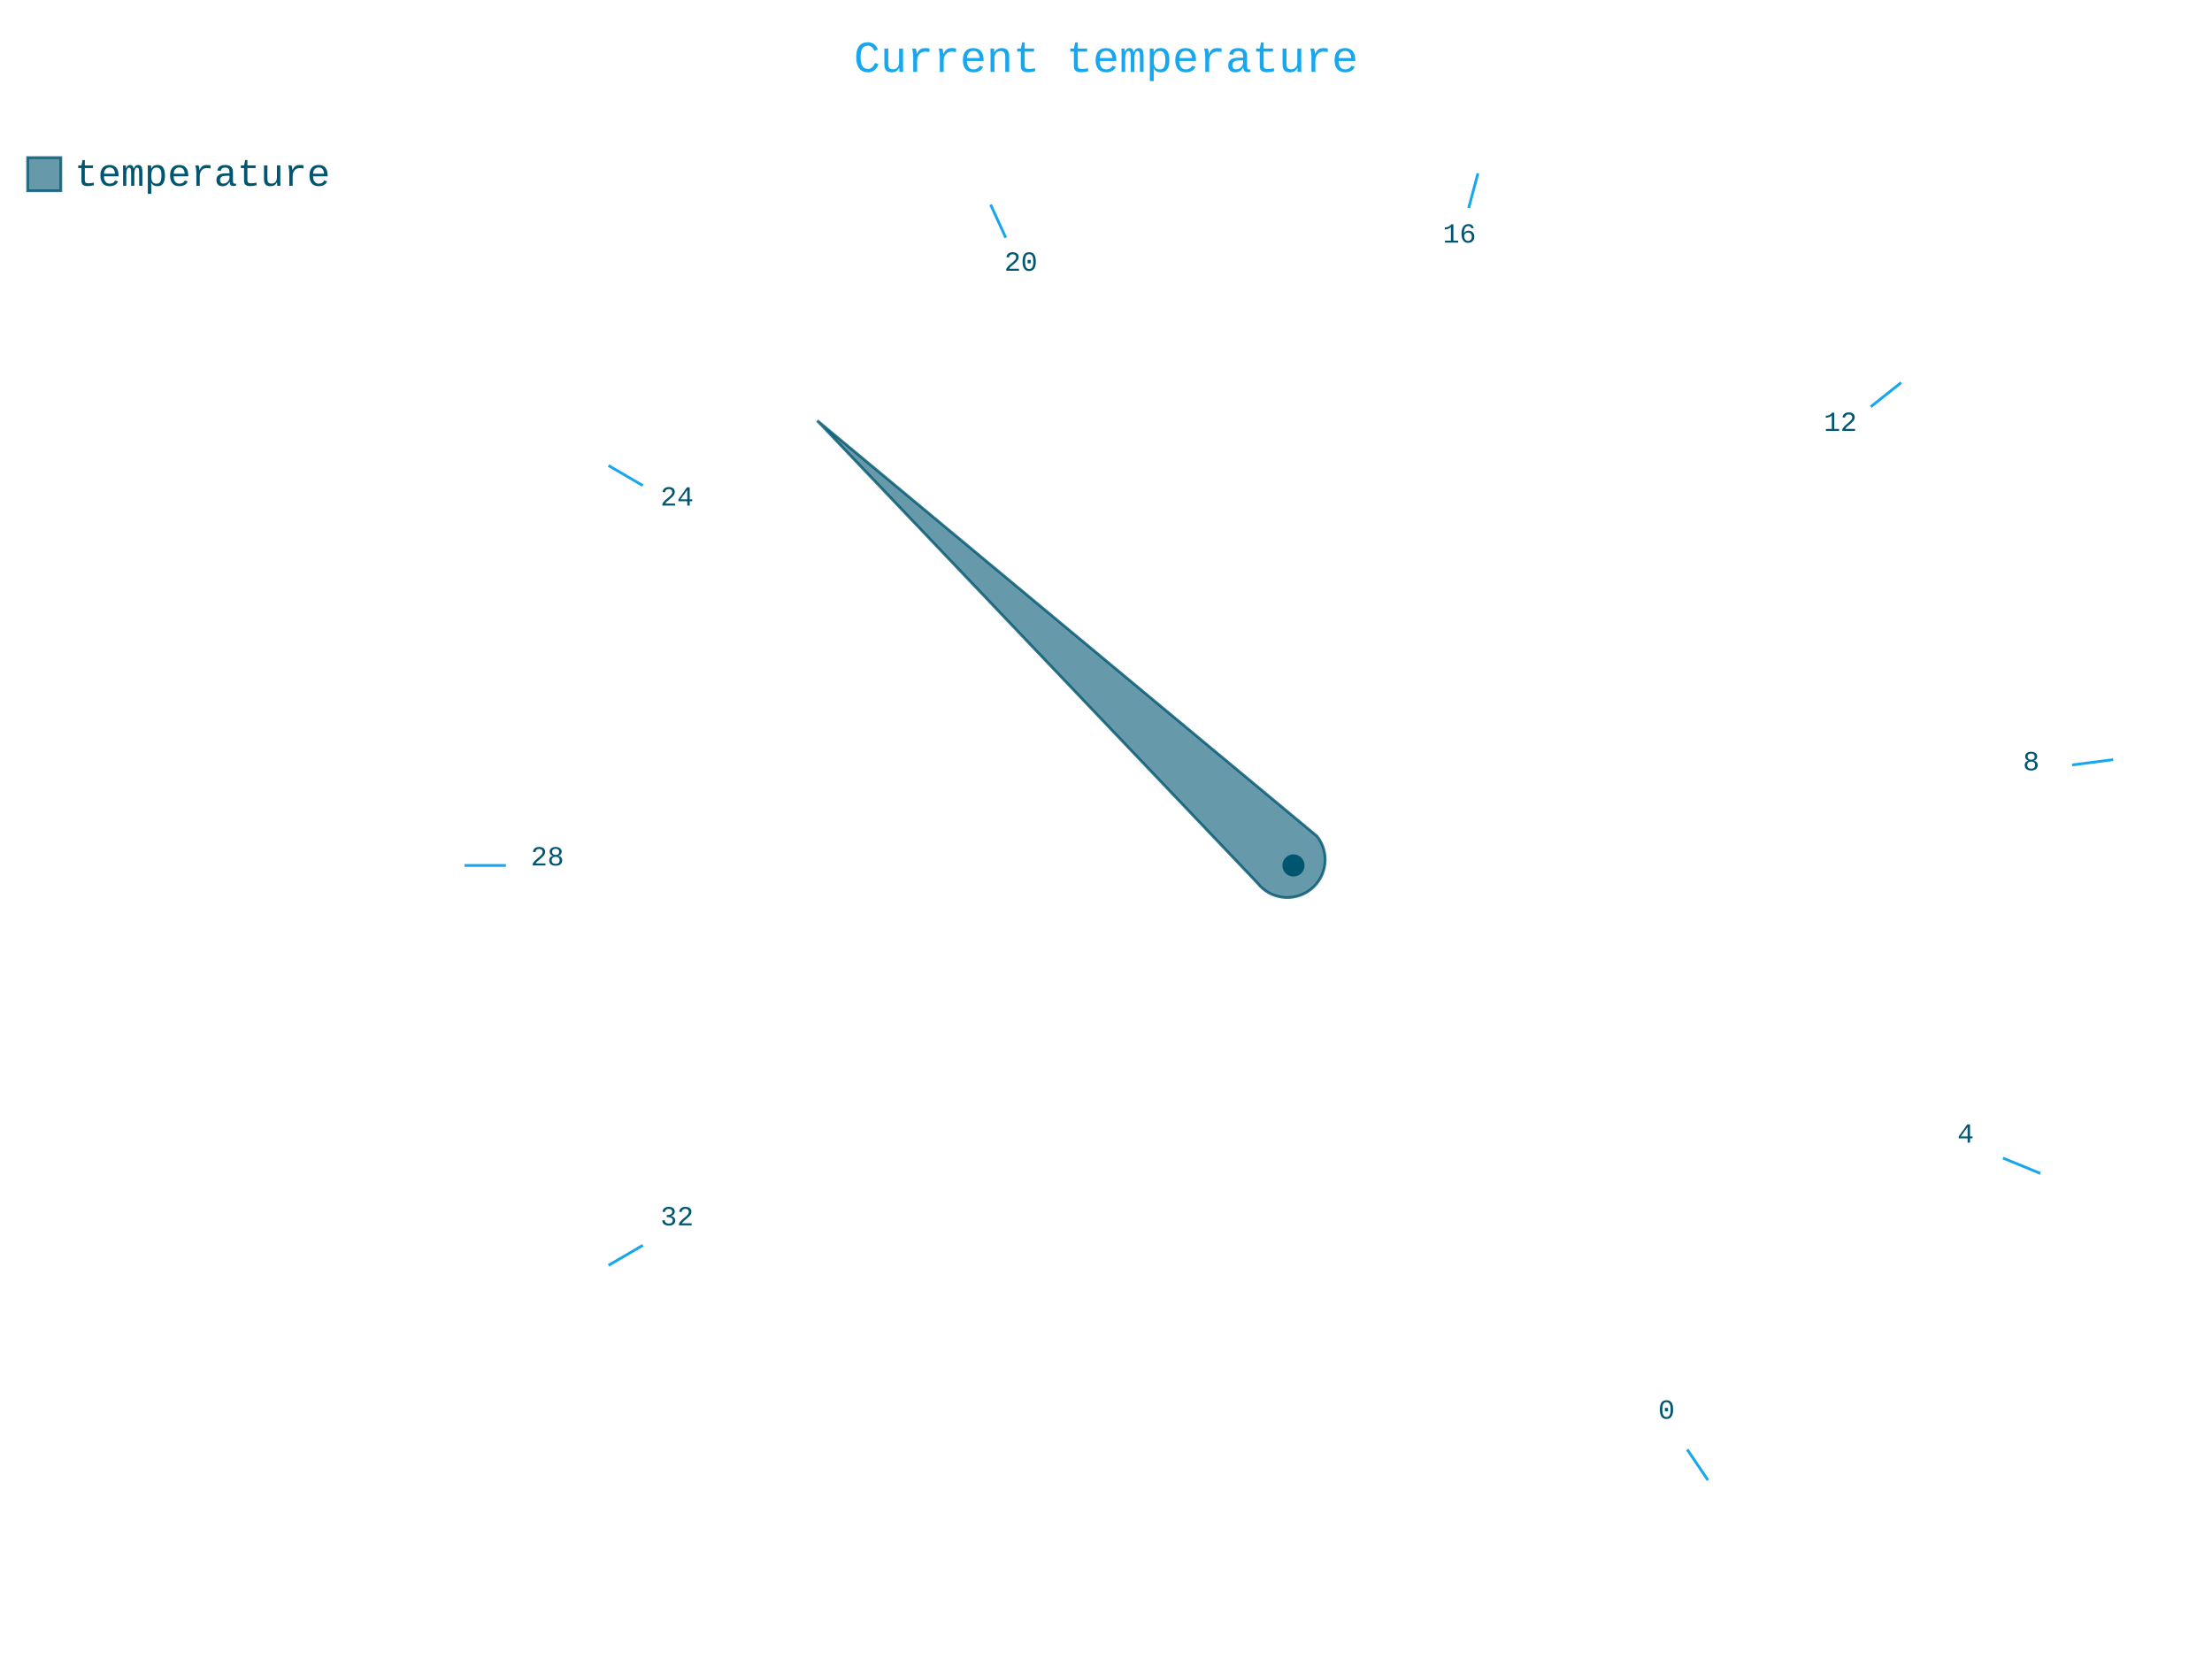
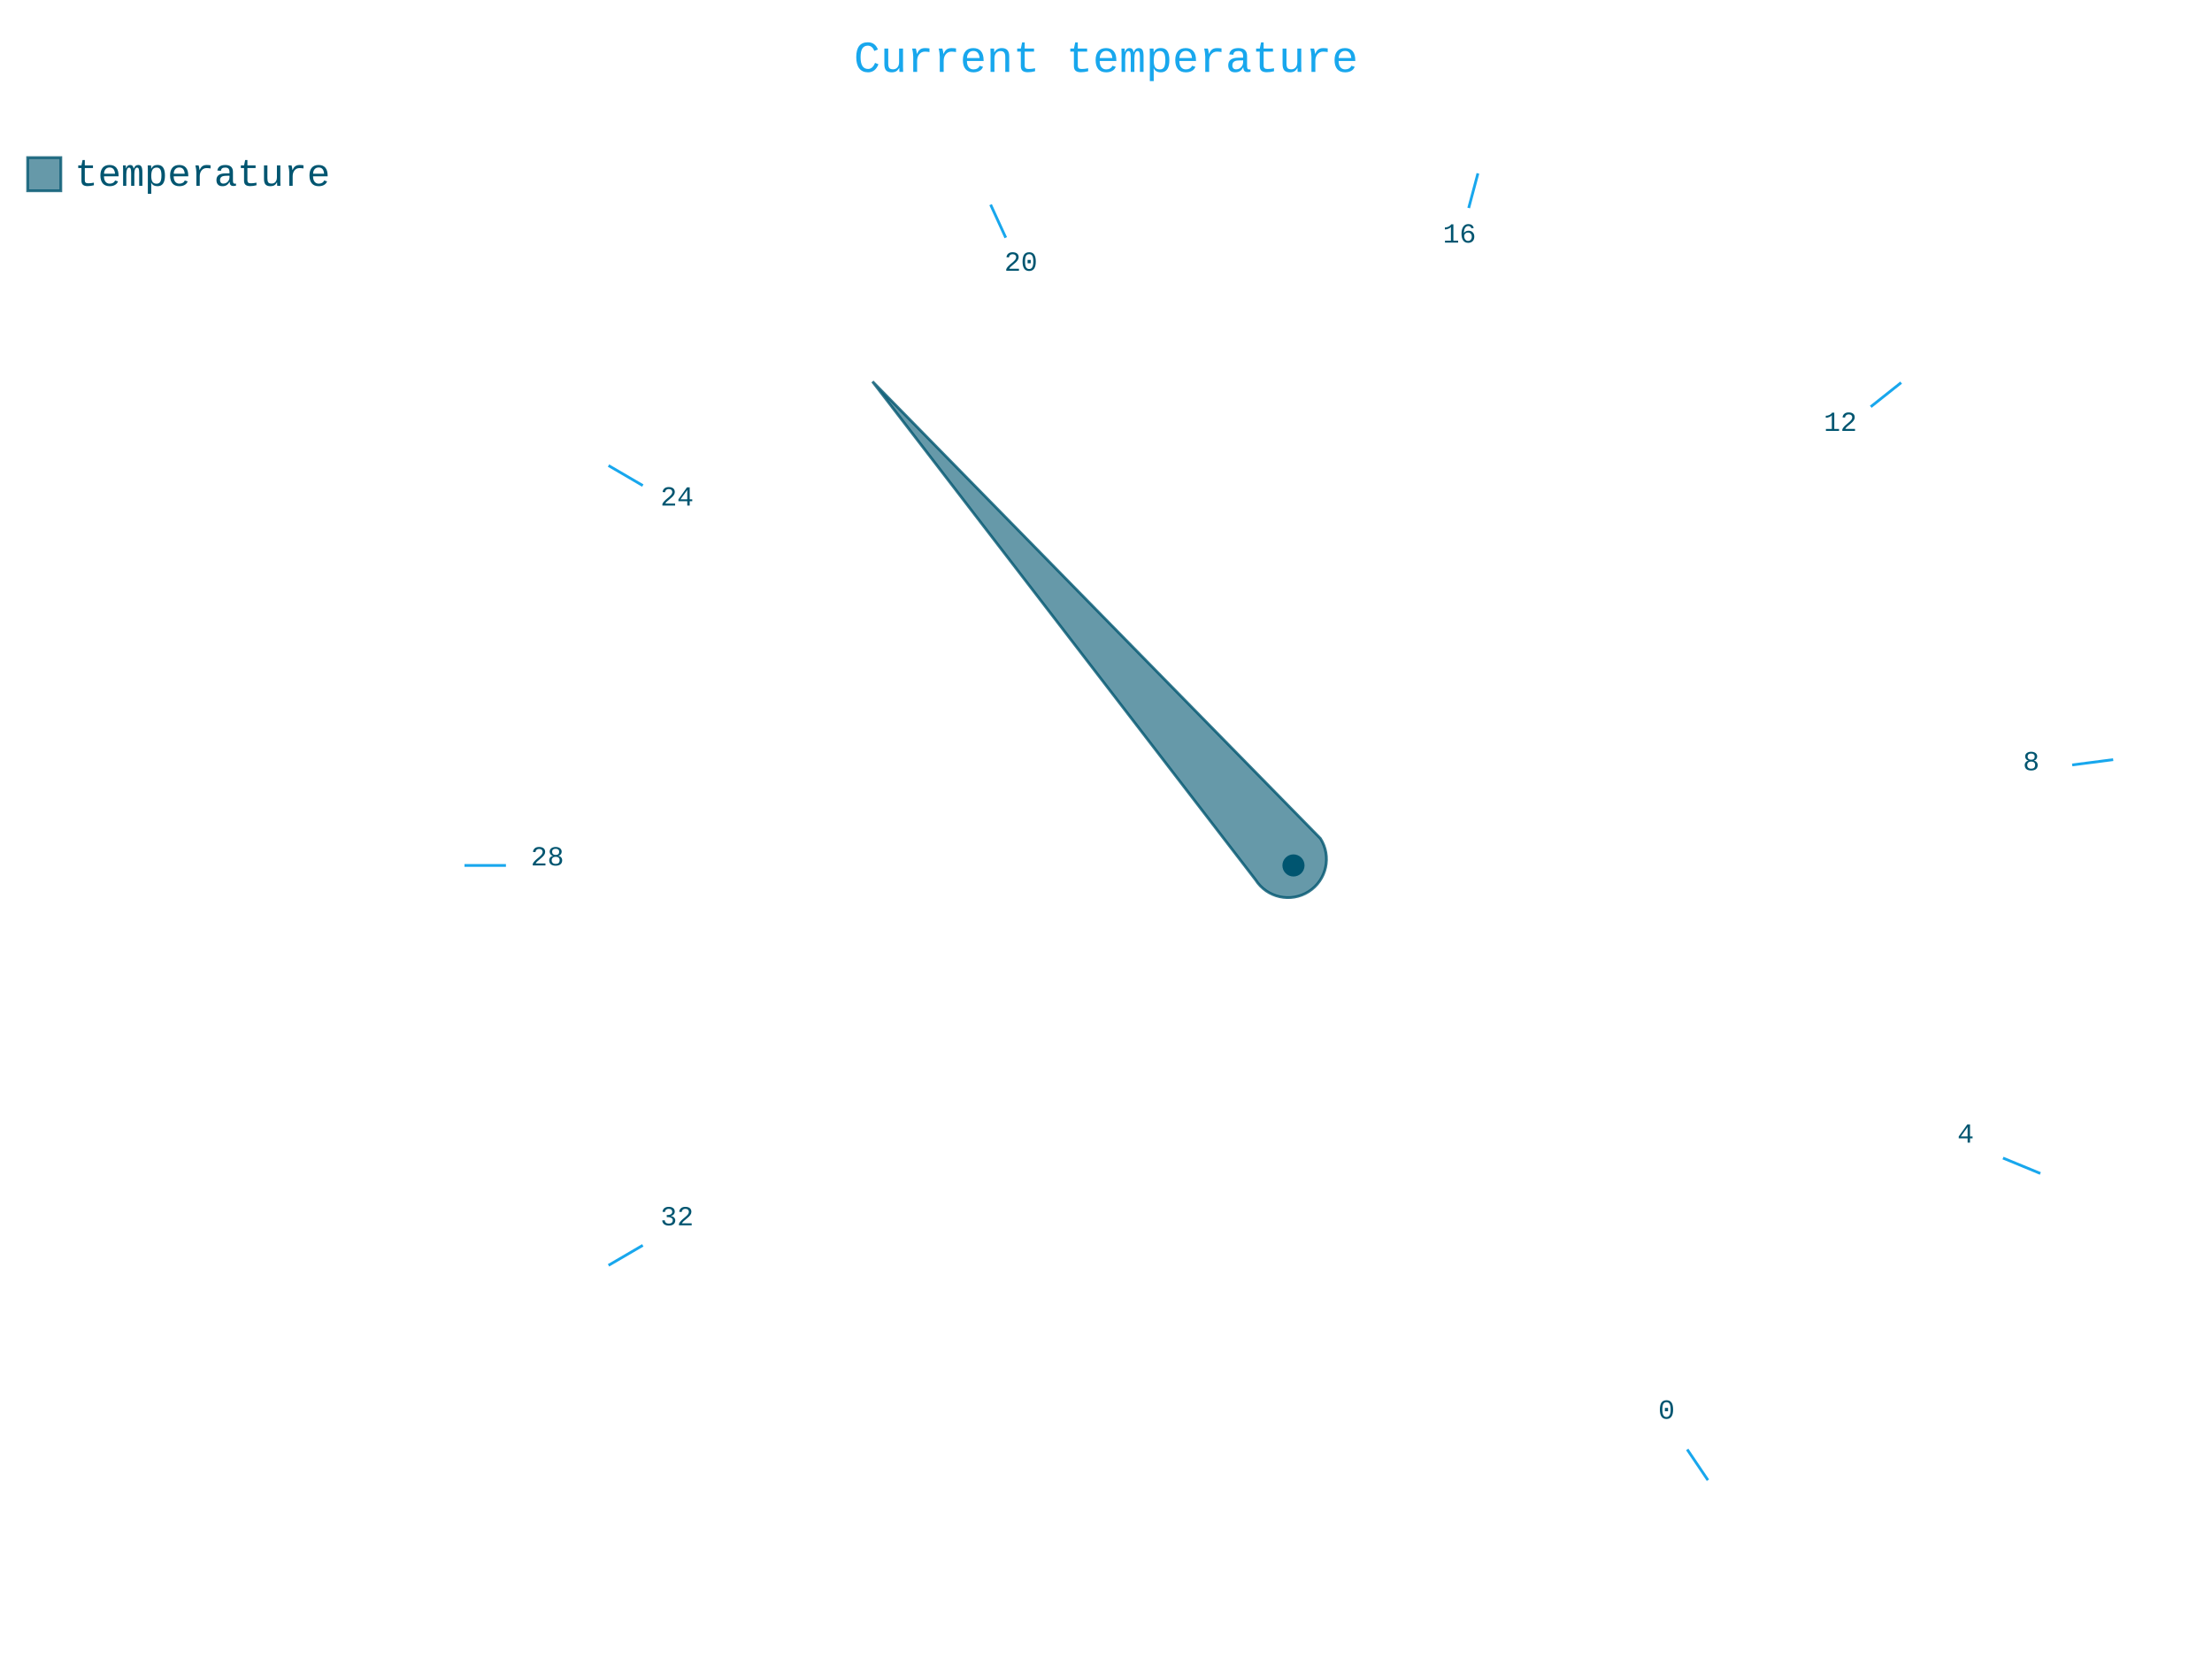
- <svg xmlns="http://www.w3.org/2000/svg" id="chart-3be6f020-df6e-436b-96c5-4aa17cb7e36c" class="pygal-chart" viewBox="0 0 800 600">
+ <svg xmlns="http://www.w3.org/2000/svg" id="chart-81687d72-b9f3-4d4c-8ec4-77b4ac864aa0" class="pygal-chart" viewBox="0 0 800 600">
  <defs>
-     <style type="text/css">#chart-3be6f020-df6e-436b-96c5-4aa17cb7e36c{-webkit-user-select:none;-webkit-font-smoothing:antialiased;font-family:Consolas,"Liberation Mono",Menlo,Courier,monospace}#chart-3be6f020-df6e-436b-96c5-4aa17cb7e36c .title{font-family:Consolas,"Liberation Mono",Menlo,Courier,monospace;font-size:16px}#chart-3be6f020-df6e-436b-96c5-4aa17cb7e36c .legends .legend text{font-family:Consolas,"Liberation Mono",Menlo,Courier,monospace;font-size:14px}#chart-3be6f020-df6e-436b-96c5-4aa17cb7e36c .axis text{font-family:Consolas,"Liberation Mono",Menlo,Courier,monospace;font-size:10px}#chart-3be6f020-df6e-436b-96c5-4aa17cb7e36c .axis text.major{font-family:Consolas,"Liberation Mono",Menlo,Courier,monospace;font-size:10px}#chart-3be6f020-df6e-436b-96c5-4aa17cb7e36c .text-overlay text.value{font-family:Consolas,"Liberation Mono",Menlo,Courier,monospace;font-size:16px}#chart-3be6f020-df6e-436b-96c5-4aa17cb7e36c .text-overlay text.label{font-family:Consolas,"Liberation Mono",Menlo,Courier,monospace;font-size:10px}#chart-3be6f020-df6e-436b-96c5-4aa17cb7e36c .tooltip{font-family:Consolas,"Liberation Mono",Menlo,Courier,monospace;font-size:14px}#chart-3be6f020-df6e-436b-96c5-4aa17cb7e36c text.no_data{font-family:Consolas,"Liberation Mono",Menlo,Courier,monospace;font-size:64px}
- #chart-3be6f020-df6e-436b-96c5-4aa17cb7e36c{background-color:transparent}#chart-3be6f020-df6e-436b-96c5-4aa17cb7e36c path,#chart-3be6f020-df6e-436b-96c5-4aa17cb7e36c line,#chart-3be6f020-df6e-436b-96c5-4aa17cb7e36c rect,#chart-3be6f020-df6e-436b-96c5-4aa17cb7e36c circle{-webkit-transition:400ms ease-in;-moz-transition:400ms ease-in;transition:400ms ease-in}#chart-3be6f020-df6e-436b-96c5-4aa17cb7e36c .graph &gt; .background{fill:transparent}#chart-3be6f020-df6e-436b-96c5-4aa17cb7e36c .plot &gt; .background{fill:transparent}#chart-3be6f020-df6e-436b-96c5-4aa17cb7e36c .graph{fill:#005570}#chart-3be6f020-df6e-436b-96c5-4aa17cb7e36c text.no_data{fill:#18a7ed}#chart-3be6f020-df6e-436b-96c5-4aa17cb7e36c .title{fill:#18a7ed}#chart-3be6f020-df6e-436b-96c5-4aa17cb7e36c .legends .legend text{fill:#005570}#chart-3be6f020-df6e-436b-96c5-4aa17cb7e36c .legends .legend:hover text{fill:#18a7ed}#chart-3be6f020-df6e-436b-96c5-4aa17cb7e36c .axis .line{stroke:#18a7ed}#chart-3be6f020-df6e-436b-96c5-4aa17cb7e36c .axis .guide.line{stroke:#630C0D}#chart-3be6f020-df6e-436b-96c5-4aa17cb7e36c .axis .major.line{stroke:#005570}#chart-3be6f020-df6e-436b-96c5-4aa17cb7e36c .axis text.major{fill:#18a7ed}#chart-3be6f020-df6e-436b-96c5-4aa17cb7e36c .axis.y .guides:hover .guide.line,#chart-3be6f020-df6e-436b-96c5-4aa17cb7e36c .line-graph .axis.x .guides:hover .guide.line,#chart-3be6f020-df6e-436b-96c5-4aa17cb7e36c .stackedline-graph .axis.x .guides:hover .guide.line,#chart-3be6f020-df6e-436b-96c5-4aa17cb7e36c .xy-graph .axis.x .guides:hover .guide.line{stroke:#18a7ed}#chart-3be6f020-df6e-436b-96c5-4aa17cb7e36c .axis .guides:hover text{fill:#18a7ed}#chart-3be6f020-df6e-436b-96c5-4aa17cb7e36c .reactive{fill-opacity:.6;stroke-opacity:.8}#chart-3be6f020-df6e-436b-96c5-4aa17cb7e36c .ci{stroke:#005570}#chart-3be6f020-df6e-436b-96c5-4aa17cb7e36c .reactive.active,#chart-3be6f020-df6e-436b-96c5-4aa17cb7e36c .active .reactive{fill-opacity:.9;stroke-opacity:.9;stroke-width:4}#chart-3be6f020-df6e-436b-96c5-4aa17cb7e36c .ci .reactive.active{stroke-width:1.5}#chart-3be6f020-df6e-436b-96c5-4aa17cb7e36c .series text{fill:#18a7ed}#chart-3be6f020-df6e-436b-96c5-4aa17cb7e36c .tooltip rect{fill:transparent;stroke:#18a7ed;-webkit-transition:opacity 400ms ease-in;-moz-transition:opacity 400ms ease-in;transition:opacity 400ms ease-in}#chart-3be6f020-df6e-436b-96c5-4aa17cb7e36c .tooltip .label{fill:#005570}#chart-3be6f020-df6e-436b-96c5-4aa17cb7e36c .tooltip .label{fill:#005570}#chart-3be6f020-df6e-436b-96c5-4aa17cb7e36c .tooltip .legend{font-size:.8em;fill:#630C0D}#chart-3be6f020-df6e-436b-96c5-4aa17cb7e36c .tooltip .x_label{font-size:.6em;fill:#18a7ed}#chart-3be6f020-df6e-436b-96c5-4aa17cb7e36c .tooltip .xlink{font-size:.5em;text-decoration:underline}#chart-3be6f020-df6e-436b-96c5-4aa17cb7e36c .tooltip .value{font-size:1.5em}#chart-3be6f020-df6e-436b-96c5-4aa17cb7e36c .bound{font-size:.5em}#chart-3be6f020-df6e-436b-96c5-4aa17cb7e36c .max-value{font-size:.75em;fill:#630C0D}#chart-3be6f020-df6e-436b-96c5-4aa17cb7e36c .map-element{fill:transparent;stroke:#630C0D !important}#chart-3be6f020-df6e-436b-96c5-4aa17cb7e36c .map-element .reactive{fill-opacity:inherit;stroke-opacity:inherit}#chart-3be6f020-df6e-436b-96c5-4aa17cb7e36c .color-0,#chart-3be6f020-df6e-436b-96c5-4aa17cb7e36c .color-0 a:visited{stroke:#005570;fill:#005570}#chart-3be6f020-df6e-436b-96c5-4aa17cb7e36c .text-overlay .color-0 text{fill:black}
- #chart-3be6f020-df6e-436b-96c5-4aa17cb7e36c text.no_data{text-anchor:middle}#chart-3be6f020-df6e-436b-96c5-4aa17cb7e36c .guide.line{fill:none}#chart-3be6f020-df6e-436b-96c5-4aa17cb7e36c .centered{text-anchor:middle}#chart-3be6f020-df6e-436b-96c5-4aa17cb7e36c .title{text-anchor:middle}#chart-3be6f020-df6e-436b-96c5-4aa17cb7e36c .legends .legend text{fill-opacity:1}#chart-3be6f020-df6e-436b-96c5-4aa17cb7e36c .axis.x text{text-anchor:middle}#chart-3be6f020-df6e-436b-96c5-4aa17cb7e36c .axis.x:not(.web) text[transform]{text-anchor:start}#chart-3be6f020-df6e-436b-96c5-4aa17cb7e36c .axis.x:not(.web) text[transform].backwards{text-anchor:end}#chart-3be6f020-df6e-436b-96c5-4aa17cb7e36c .axis.y text{text-anchor:end}#chart-3be6f020-df6e-436b-96c5-4aa17cb7e36c .axis.y text[transform].backwards{text-anchor:start}#chart-3be6f020-df6e-436b-96c5-4aa17cb7e36c .axis.y2 text{text-anchor:start}#chart-3be6f020-df6e-436b-96c5-4aa17cb7e36c .axis.y2 text[transform].backwards{text-anchor:end}#chart-3be6f020-df6e-436b-96c5-4aa17cb7e36c .axis .guide.line{stroke-dasharray:4,4}#chart-3be6f020-df6e-436b-96c5-4aa17cb7e36c .axis .major.guide.line{stroke-dasharray:6,6}#chart-3be6f020-df6e-436b-96c5-4aa17cb7e36c .horizontal .axis.y .guide.line,#chart-3be6f020-df6e-436b-96c5-4aa17cb7e36c .horizontal .axis.y2 .guide.line,#chart-3be6f020-df6e-436b-96c5-4aa17cb7e36c .vertical .axis.x .guide.line{opacity:0}#chart-3be6f020-df6e-436b-96c5-4aa17cb7e36c .horizontal .axis.always_show .guide.line,#chart-3be6f020-df6e-436b-96c5-4aa17cb7e36c .vertical .axis.always_show .guide.line{opacity:1 !important}#chart-3be6f020-df6e-436b-96c5-4aa17cb7e36c .axis.y .guides:hover .guide.line,#chart-3be6f020-df6e-436b-96c5-4aa17cb7e36c .axis.y2 .guides:hover .guide.line,#chart-3be6f020-df6e-436b-96c5-4aa17cb7e36c .axis.x .guides:hover .guide.line{opacity:1}#chart-3be6f020-df6e-436b-96c5-4aa17cb7e36c .axis .guides:hover text{opacity:1}#chart-3be6f020-df6e-436b-96c5-4aa17cb7e36c .nofill{fill:none}#chart-3be6f020-df6e-436b-96c5-4aa17cb7e36c .subtle-fill{fill-opacity:.2}#chart-3be6f020-df6e-436b-96c5-4aa17cb7e36c .dot{stroke-width:1px;fill-opacity:1}#chart-3be6f020-df6e-436b-96c5-4aa17cb7e36c .dot.active{stroke-width:5px}#chart-3be6f020-df6e-436b-96c5-4aa17cb7e36c .dot.negative{fill:transparent}#chart-3be6f020-df6e-436b-96c5-4aa17cb7e36c text,#chart-3be6f020-df6e-436b-96c5-4aa17cb7e36c tspan{stroke:none !important}#chart-3be6f020-df6e-436b-96c5-4aa17cb7e36c .series text.active{opacity:1}#chart-3be6f020-df6e-436b-96c5-4aa17cb7e36c .tooltip rect{fill-opacity:.95;stroke-width:.5}#chart-3be6f020-df6e-436b-96c5-4aa17cb7e36c .tooltip text{fill-opacity:1}#chart-3be6f020-df6e-436b-96c5-4aa17cb7e36c .showable{visibility:hidden}#chart-3be6f020-df6e-436b-96c5-4aa17cb7e36c .showable.shown{visibility:visible}#chart-3be6f020-df6e-436b-96c5-4aa17cb7e36c .gauge-background{fill:rgba(229,229,229,1);stroke:none}#chart-3be6f020-df6e-436b-96c5-4aa17cb7e36c .bg-lines{stroke:transparent;stroke-width:2px}</style>
+     <style type="text/css">#chart-81687d72-b9f3-4d4c-8ec4-77b4ac864aa0{-webkit-user-select:none;-webkit-font-smoothing:antialiased;font-family:Consolas,"Liberation Mono",Menlo,Courier,monospace}#chart-81687d72-b9f3-4d4c-8ec4-77b4ac864aa0 .title{font-family:Consolas,"Liberation Mono",Menlo,Courier,monospace;font-size:16px}#chart-81687d72-b9f3-4d4c-8ec4-77b4ac864aa0 .legends .legend text{font-family:Consolas,"Liberation Mono",Menlo,Courier,monospace;font-size:14px}#chart-81687d72-b9f3-4d4c-8ec4-77b4ac864aa0 .axis text{font-family:Consolas,"Liberation Mono",Menlo,Courier,monospace;font-size:10px}#chart-81687d72-b9f3-4d4c-8ec4-77b4ac864aa0 .axis text.major{font-family:Consolas,"Liberation Mono",Menlo,Courier,monospace;font-size:10px}#chart-81687d72-b9f3-4d4c-8ec4-77b4ac864aa0 .text-overlay text.value{font-family:Consolas,"Liberation Mono",Menlo,Courier,monospace;font-size:16px}#chart-81687d72-b9f3-4d4c-8ec4-77b4ac864aa0 .text-overlay text.label{font-family:Consolas,"Liberation Mono",Menlo,Courier,monospace;font-size:10px}#chart-81687d72-b9f3-4d4c-8ec4-77b4ac864aa0 .tooltip{font-family:Consolas,"Liberation Mono",Menlo,Courier,monospace;font-size:14px}#chart-81687d72-b9f3-4d4c-8ec4-77b4ac864aa0 text.no_data{font-family:Consolas,"Liberation Mono",Menlo,Courier,monospace;font-size:64px}
+ #chart-81687d72-b9f3-4d4c-8ec4-77b4ac864aa0{background-color:transparent}#chart-81687d72-b9f3-4d4c-8ec4-77b4ac864aa0 path,#chart-81687d72-b9f3-4d4c-8ec4-77b4ac864aa0 line,#chart-81687d72-b9f3-4d4c-8ec4-77b4ac864aa0 rect,#chart-81687d72-b9f3-4d4c-8ec4-77b4ac864aa0 circle{-webkit-transition:400ms ease-in;-moz-transition:400ms ease-in;transition:400ms ease-in}#chart-81687d72-b9f3-4d4c-8ec4-77b4ac864aa0 .graph &gt; .background{fill:transparent}#chart-81687d72-b9f3-4d4c-8ec4-77b4ac864aa0 .plot &gt; .background{fill:transparent}#chart-81687d72-b9f3-4d4c-8ec4-77b4ac864aa0 .graph{fill:#005570}#chart-81687d72-b9f3-4d4c-8ec4-77b4ac864aa0 text.no_data{fill:#18a7ed}#chart-81687d72-b9f3-4d4c-8ec4-77b4ac864aa0 .title{fill:#18a7ed}#chart-81687d72-b9f3-4d4c-8ec4-77b4ac864aa0 .legends .legend text{fill:#005570}#chart-81687d72-b9f3-4d4c-8ec4-77b4ac864aa0 .legends .legend:hover text{fill:#18a7ed}#chart-81687d72-b9f3-4d4c-8ec4-77b4ac864aa0 .axis .line{stroke:#18a7ed}#chart-81687d72-b9f3-4d4c-8ec4-77b4ac864aa0 .axis .guide.line{stroke:#630C0D}#chart-81687d72-b9f3-4d4c-8ec4-77b4ac864aa0 .axis .major.line{stroke:#005570}#chart-81687d72-b9f3-4d4c-8ec4-77b4ac864aa0 .axis text.major{fill:#18a7ed}#chart-81687d72-b9f3-4d4c-8ec4-77b4ac864aa0 .axis.y .guides:hover .guide.line,#chart-81687d72-b9f3-4d4c-8ec4-77b4ac864aa0 .line-graph .axis.x .guides:hover .guide.line,#chart-81687d72-b9f3-4d4c-8ec4-77b4ac864aa0 .stackedline-graph .axis.x .guides:hover .guide.line,#chart-81687d72-b9f3-4d4c-8ec4-77b4ac864aa0 .xy-graph .axis.x .guides:hover .guide.line{stroke:#18a7ed}#chart-81687d72-b9f3-4d4c-8ec4-77b4ac864aa0 .axis .guides:hover text{fill:#18a7ed}#chart-81687d72-b9f3-4d4c-8ec4-77b4ac864aa0 .reactive{fill-opacity:.6;stroke-opacity:.8}#chart-81687d72-b9f3-4d4c-8ec4-77b4ac864aa0 .ci{stroke:#005570}#chart-81687d72-b9f3-4d4c-8ec4-77b4ac864aa0 .reactive.active,#chart-81687d72-b9f3-4d4c-8ec4-77b4ac864aa0 .active .reactive{fill-opacity:.9;stroke-opacity:.9;stroke-width:4}#chart-81687d72-b9f3-4d4c-8ec4-77b4ac864aa0 .ci .reactive.active{stroke-width:1.5}#chart-81687d72-b9f3-4d4c-8ec4-77b4ac864aa0 .series text{fill:#18a7ed}#chart-81687d72-b9f3-4d4c-8ec4-77b4ac864aa0 .tooltip rect{fill:transparent;stroke:#18a7ed;-webkit-transition:opacity 400ms ease-in;-moz-transition:opacity 400ms ease-in;transition:opacity 400ms ease-in}#chart-81687d72-b9f3-4d4c-8ec4-77b4ac864aa0 .tooltip .label{fill:#005570}#chart-81687d72-b9f3-4d4c-8ec4-77b4ac864aa0 .tooltip .label{fill:#005570}#chart-81687d72-b9f3-4d4c-8ec4-77b4ac864aa0 .tooltip .legend{font-size:.8em;fill:#630C0D}#chart-81687d72-b9f3-4d4c-8ec4-77b4ac864aa0 .tooltip .x_label{font-size:.6em;fill:#18a7ed}#chart-81687d72-b9f3-4d4c-8ec4-77b4ac864aa0 .tooltip .xlink{font-size:.5em;text-decoration:underline}#chart-81687d72-b9f3-4d4c-8ec4-77b4ac864aa0 .tooltip .value{font-size:1.5em}#chart-81687d72-b9f3-4d4c-8ec4-77b4ac864aa0 .bound{font-size:.5em}#chart-81687d72-b9f3-4d4c-8ec4-77b4ac864aa0 .max-value{font-size:.75em;fill:#630C0D}#chart-81687d72-b9f3-4d4c-8ec4-77b4ac864aa0 .map-element{fill:transparent;stroke:#630C0D !important}#chart-81687d72-b9f3-4d4c-8ec4-77b4ac864aa0 .map-element .reactive{fill-opacity:inherit;stroke-opacity:inherit}#chart-81687d72-b9f3-4d4c-8ec4-77b4ac864aa0 .color-0,#chart-81687d72-b9f3-4d4c-8ec4-77b4ac864aa0 .color-0 a:visited{stroke:#005570;fill:#005570}#chart-81687d72-b9f3-4d4c-8ec4-77b4ac864aa0 .text-overlay .color-0 text{fill:black}
+ #chart-81687d72-b9f3-4d4c-8ec4-77b4ac864aa0 text.no_data{text-anchor:middle}#chart-81687d72-b9f3-4d4c-8ec4-77b4ac864aa0 .guide.line{fill:none}#chart-81687d72-b9f3-4d4c-8ec4-77b4ac864aa0 .centered{text-anchor:middle}#chart-81687d72-b9f3-4d4c-8ec4-77b4ac864aa0 .title{text-anchor:middle}#chart-81687d72-b9f3-4d4c-8ec4-77b4ac864aa0 .legends .legend text{fill-opacity:1}#chart-81687d72-b9f3-4d4c-8ec4-77b4ac864aa0 .axis.x text{text-anchor:middle}#chart-81687d72-b9f3-4d4c-8ec4-77b4ac864aa0 .axis.x:not(.web) text[transform]{text-anchor:start}#chart-81687d72-b9f3-4d4c-8ec4-77b4ac864aa0 .axis.x:not(.web) text[transform].backwards{text-anchor:end}#chart-81687d72-b9f3-4d4c-8ec4-77b4ac864aa0 .axis.y text{text-anchor:end}#chart-81687d72-b9f3-4d4c-8ec4-77b4ac864aa0 .axis.y text[transform].backwards{text-anchor:start}#chart-81687d72-b9f3-4d4c-8ec4-77b4ac864aa0 .axis.y2 text{text-anchor:start}#chart-81687d72-b9f3-4d4c-8ec4-77b4ac864aa0 .axis.y2 text[transform].backwards{text-anchor:end}#chart-81687d72-b9f3-4d4c-8ec4-77b4ac864aa0 .axis .guide.line{stroke-dasharray:4,4}#chart-81687d72-b9f3-4d4c-8ec4-77b4ac864aa0 .axis .major.guide.line{stroke-dasharray:6,6}#chart-81687d72-b9f3-4d4c-8ec4-77b4ac864aa0 .horizontal .axis.y .guide.line,#chart-81687d72-b9f3-4d4c-8ec4-77b4ac864aa0 .horizontal .axis.y2 .guide.line,#chart-81687d72-b9f3-4d4c-8ec4-77b4ac864aa0 .vertical .axis.x .guide.line{opacity:0}#chart-81687d72-b9f3-4d4c-8ec4-77b4ac864aa0 .horizontal .axis.always_show .guide.line,#chart-81687d72-b9f3-4d4c-8ec4-77b4ac864aa0 .vertical .axis.always_show .guide.line{opacity:1 !important}#chart-81687d72-b9f3-4d4c-8ec4-77b4ac864aa0 .axis.y .guides:hover .guide.line,#chart-81687d72-b9f3-4d4c-8ec4-77b4ac864aa0 .axis.y2 .guides:hover .guide.line,#chart-81687d72-b9f3-4d4c-8ec4-77b4ac864aa0 .axis.x .guides:hover .guide.line{opacity:1}#chart-81687d72-b9f3-4d4c-8ec4-77b4ac864aa0 .axis .guides:hover text{opacity:1}#chart-81687d72-b9f3-4d4c-8ec4-77b4ac864aa0 .nofill{fill:none}#chart-81687d72-b9f3-4d4c-8ec4-77b4ac864aa0 .subtle-fill{fill-opacity:.2}#chart-81687d72-b9f3-4d4c-8ec4-77b4ac864aa0 .dot{stroke-width:1px;fill-opacity:1}#chart-81687d72-b9f3-4d4c-8ec4-77b4ac864aa0 .dot.active{stroke-width:5px}#chart-81687d72-b9f3-4d4c-8ec4-77b4ac864aa0 .dot.negative{fill:transparent}#chart-81687d72-b9f3-4d4c-8ec4-77b4ac864aa0 text,#chart-81687d72-b9f3-4d4c-8ec4-77b4ac864aa0 tspan{stroke:none !important}#chart-81687d72-b9f3-4d4c-8ec4-77b4ac864aa0 .series text.active{opacity:1}#chart-81687d72-b9f3-4d4c-8ec4-77b4ac864aa0 .tooltip rect{fill-opacity:.95;stroke-width:.5}#chart-81687d72-b9f3-4d4c-8ec4-77b4ac864aa0 .tooltip text{fill-opacity:1}#chart-81687d72-b9f3-4d4c-8ec4-77b4ac864aa0 .showable{visibility:hidden}#chart-81687d72-b9f3-4d4c-8ec4-77b4ac864aa0 .showable.shown{visibility:visible}#chart-81687d72-b9f3-4d4c-8ec4-77b4ac864aa0 .gauge-background{fill:rgba(229,229,229,1);stroke:none}#chart-81687d72-b9f3-4d4c-8ec4-77b4ac864aa0 .bg-lines{stroke:transparent;stroke-width:2px}</style>
  </defs>
  <g class="graph gauge-graph vertical">
    <rect class="background" height="600" width="800" x="0" y="0" />
    <g class="plot" transform="translate(156, 46)">
      <rect class="background" height="534" width="623.6" x="0" y="0" />
      <g class="axis x gauge">
        <g class="guides">
          <path class="line" d="M454.209 478.219 L461.704 489.335 Z" />
          <path class="guide line major" d="M311.8 267 L454.209 478.219 Z" />
          <text x="446.713" y="467.102">0</text>
        </g>
        <g class="guides">
          <path class="line" d="M568.412 372.822 L581.917 378.391 Z" />
          <path class="guide line " d="M311.8 267 L568.412 372.822 Z" />
          <text x="554.906" y="367.252">4</text>
        </g>
        <g class="guides">
          <path class="line" d="M593.436 230.649 L608.259 228.736 Z" />
          <path class="guide line " d="M311.8 267 L593.436 230.649 Z" />
          <text x="578.613" y="232.563">8</text>
        </g>
        <g class="guides">
          <path class="line" d="M520.586 101.11 L531.575 92.379 Z" />
          <path class="guide line " d="M311.8 267 L520.586 101.11 Z" />
          <text x="509.597" y="109.841">12</text>
        </g>
        <g class="guides">
          <path class="line" d="M375.178 29.221 L378.513 16.706 Z" />
          <path class="guide line " d="M311.8 267 L375.178 29.221 Z" />
          <text x="371.842" y="41.735">16</text>
        </g>
        <g class="guides">
          <path class="line" d="M207.745 39.965 L202.268 28.016 Z" />
          <path class="guide line " d="M311.8 267 L207.745 39.965 Z" />
          <text x="213.221" y="51.914">20</text>
        </g>
        <g class="guides">
          <path class="line" d="M76.473 129.609 L64.087 122.378 Z" />
          <path class="guide line " d="M311.8 267 L76.473 129.609 Z" />
          <text x="88.859" y="136.841">24</text>
        </g>
        <g class="guides">
          <path class="line" d="M26.983 267 L11.992 267 Z" />
          <path class="guide line " d="M311.8 267 L26.983 267 Z" />
          <text x="41.973" y="267">28</text>
        </g>
        <g class="guides">
          <path class="line" d="M76.473 404.391 L64.087 411.622 Z" />
          <path class="guide line major" d="M311.8 267 L76.473 404.391 Z" />
          <text x="88.859" y="397.159">32</text>
        </g>
      </g>
      <g class="axis y gauge">
        <circle cx="311.8" cy="267.0" r="4" />
      </g>
      <g class="series serie-0 color-0">
        <g class="dots">
-           <path class="line reactive tooltip-trigger" d="M 139.588 106.147 L 320.34 256.45 A 0.05 0.05 1 0 1 298.786 273.371 Z" />
+           <path class="line reactive tooltip-trigger" d="M 159.554 92.003 L 321.547 257.248 A 0.05 0.05 1 0 1 298.098 272.207 Z" />
        </g>
      </g>
    </g>
    <g class="titles">
      <text class="title plot_title" x="400.0" y="26">Current temperature</text>
    </g>
    <g class="plot overlay" transform="translate(156, 46)">
      <g class="series serie-0 color-0" />
    </g>
    <g class="plot text-overlay" transform="translate(156, 46)">
      <g class="series serie-0 color-0" />
    </g>
    <g class="plot tooltip-overlay" transform="translate(156, 46)">
      <g class="tooltip" style="opacity: 0" transform="translate(0 0)">
        <rect class="tooltip-box" height="0" rx="0" ry="0" width="0" />
        <g class="text" />
      </g>
    </g>
    <g class="legends" transform="translate(10, 56)">
      <g class="legend reactive activate-serie" id="activate-serie-0">
        <rect class="color-0 reactive" height="12" width="12" x="0.0" y="1.0" />
        <text x="17.0" y="11.2">temperature</text>
      </g>
    </g>
    <g class="legends" transform="translate(790, 56)" />
  </g>
</svg>
